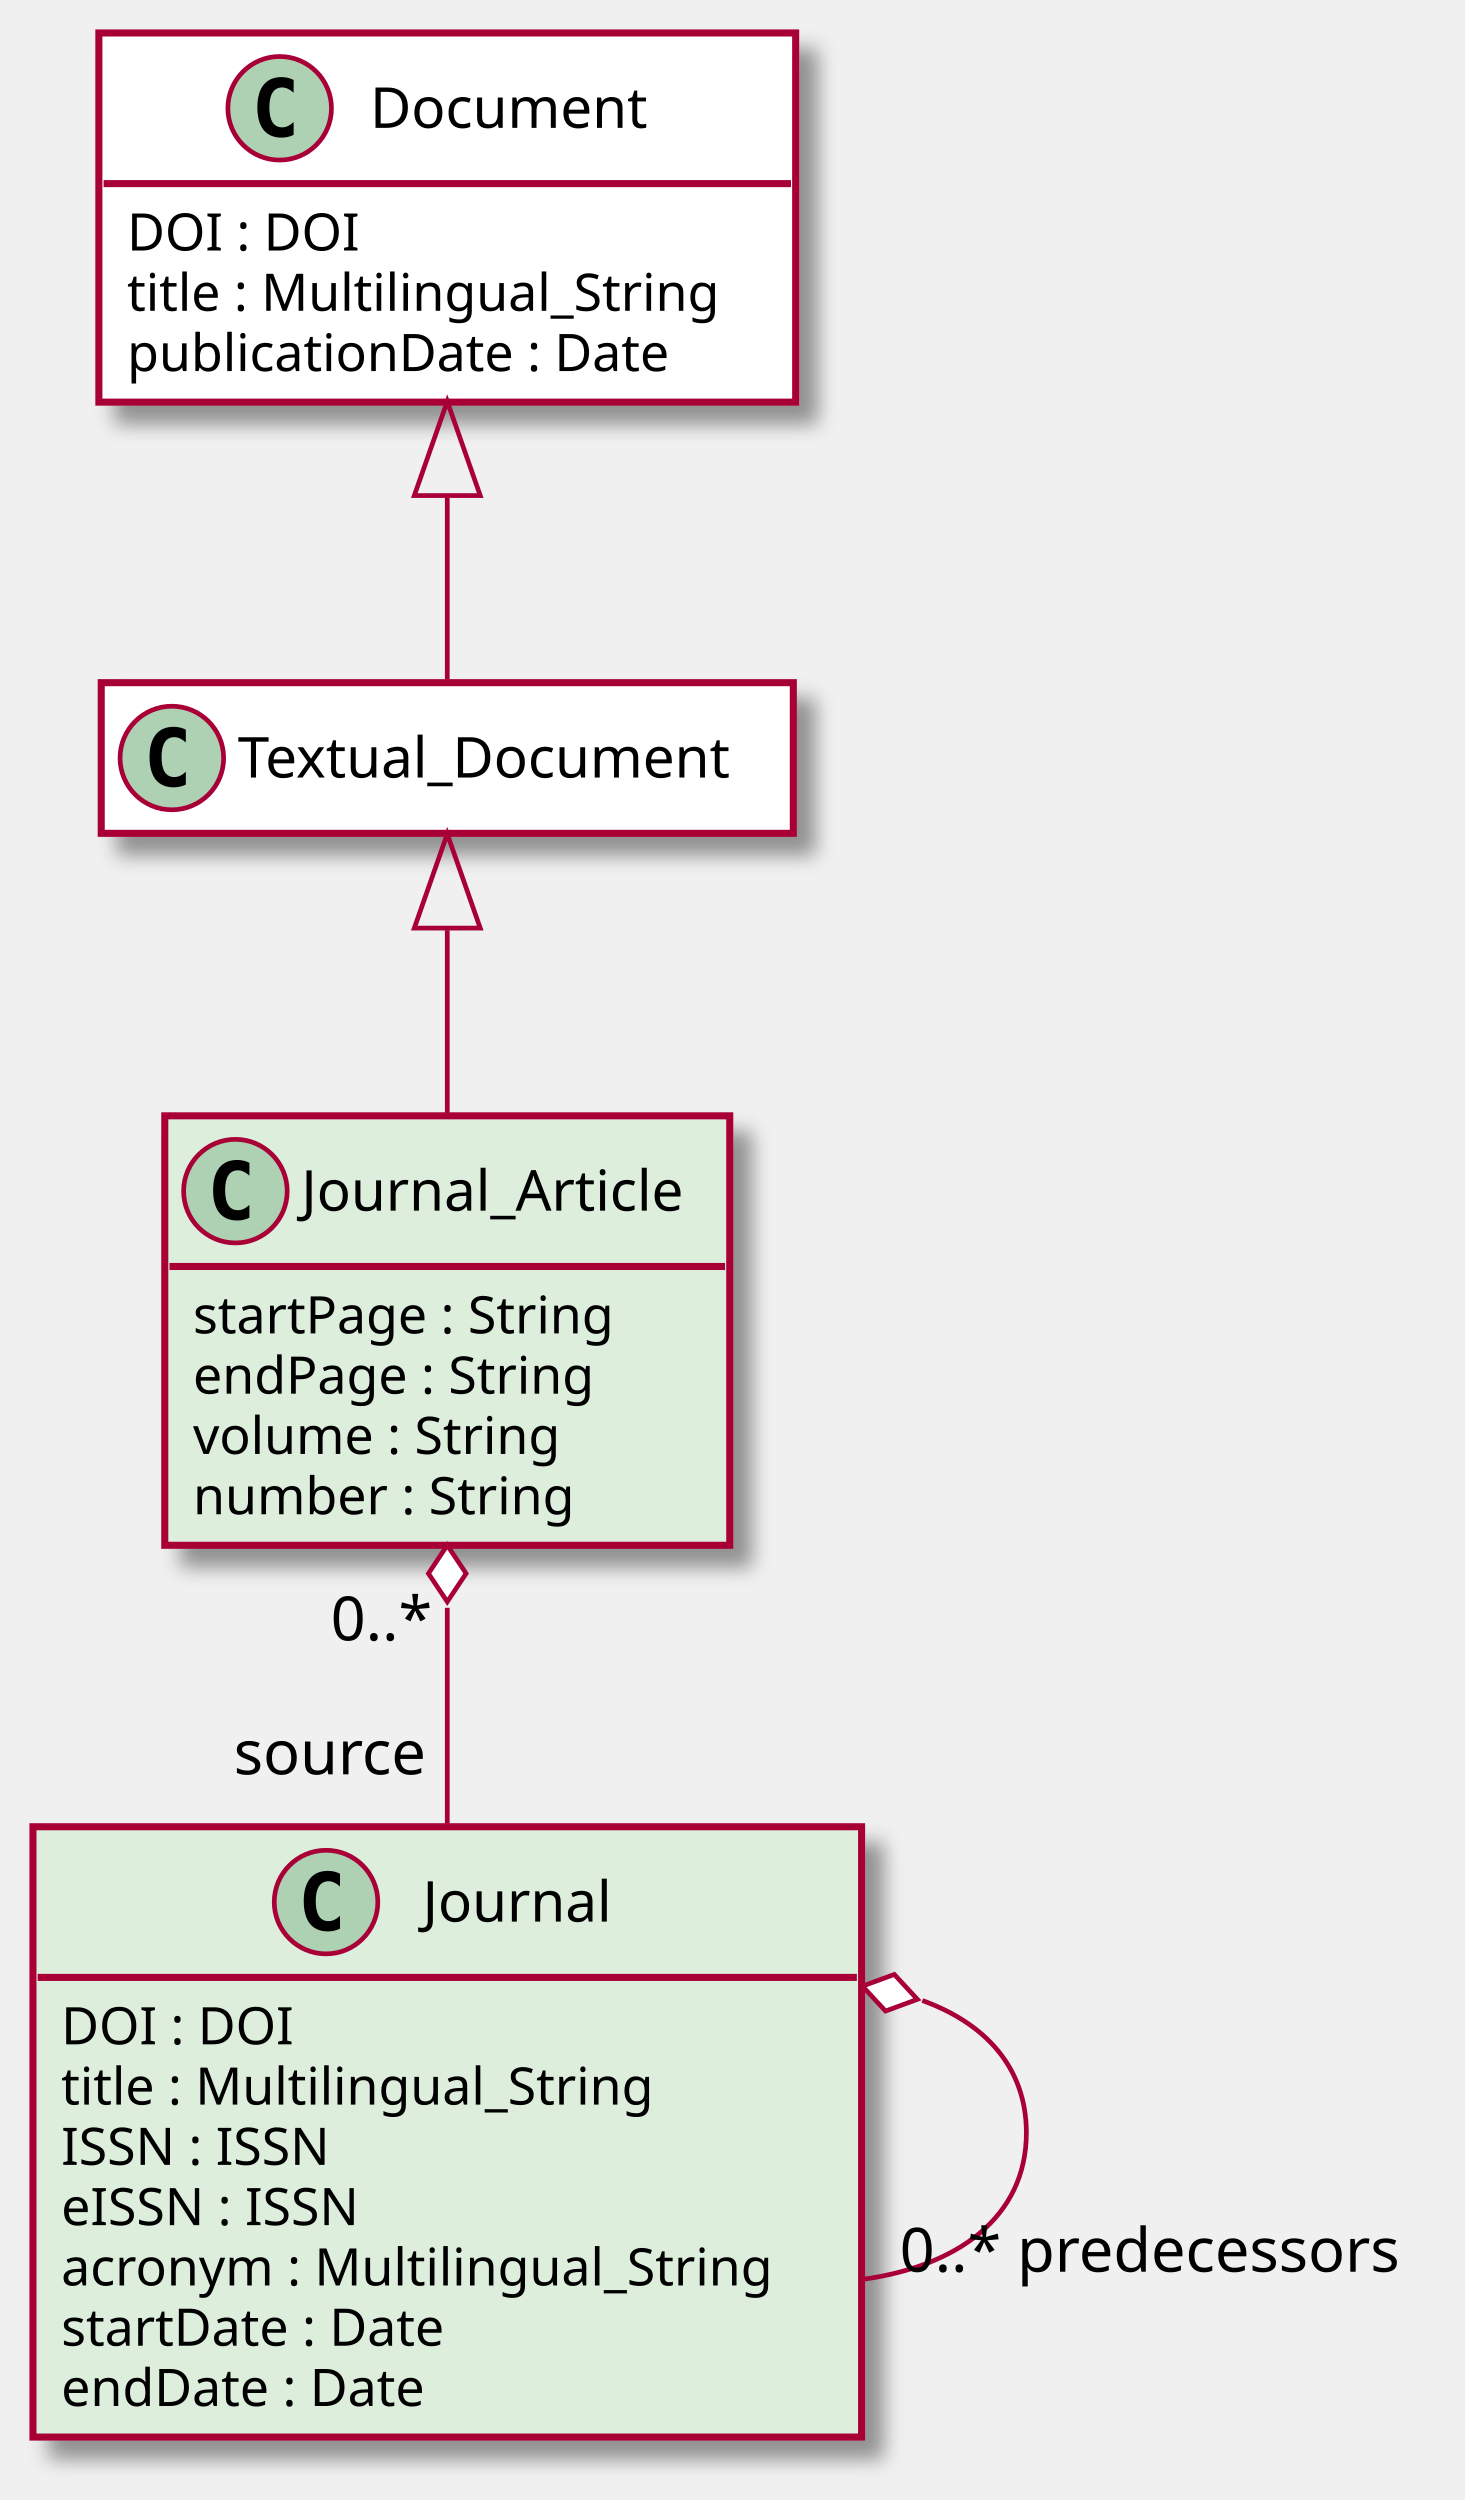
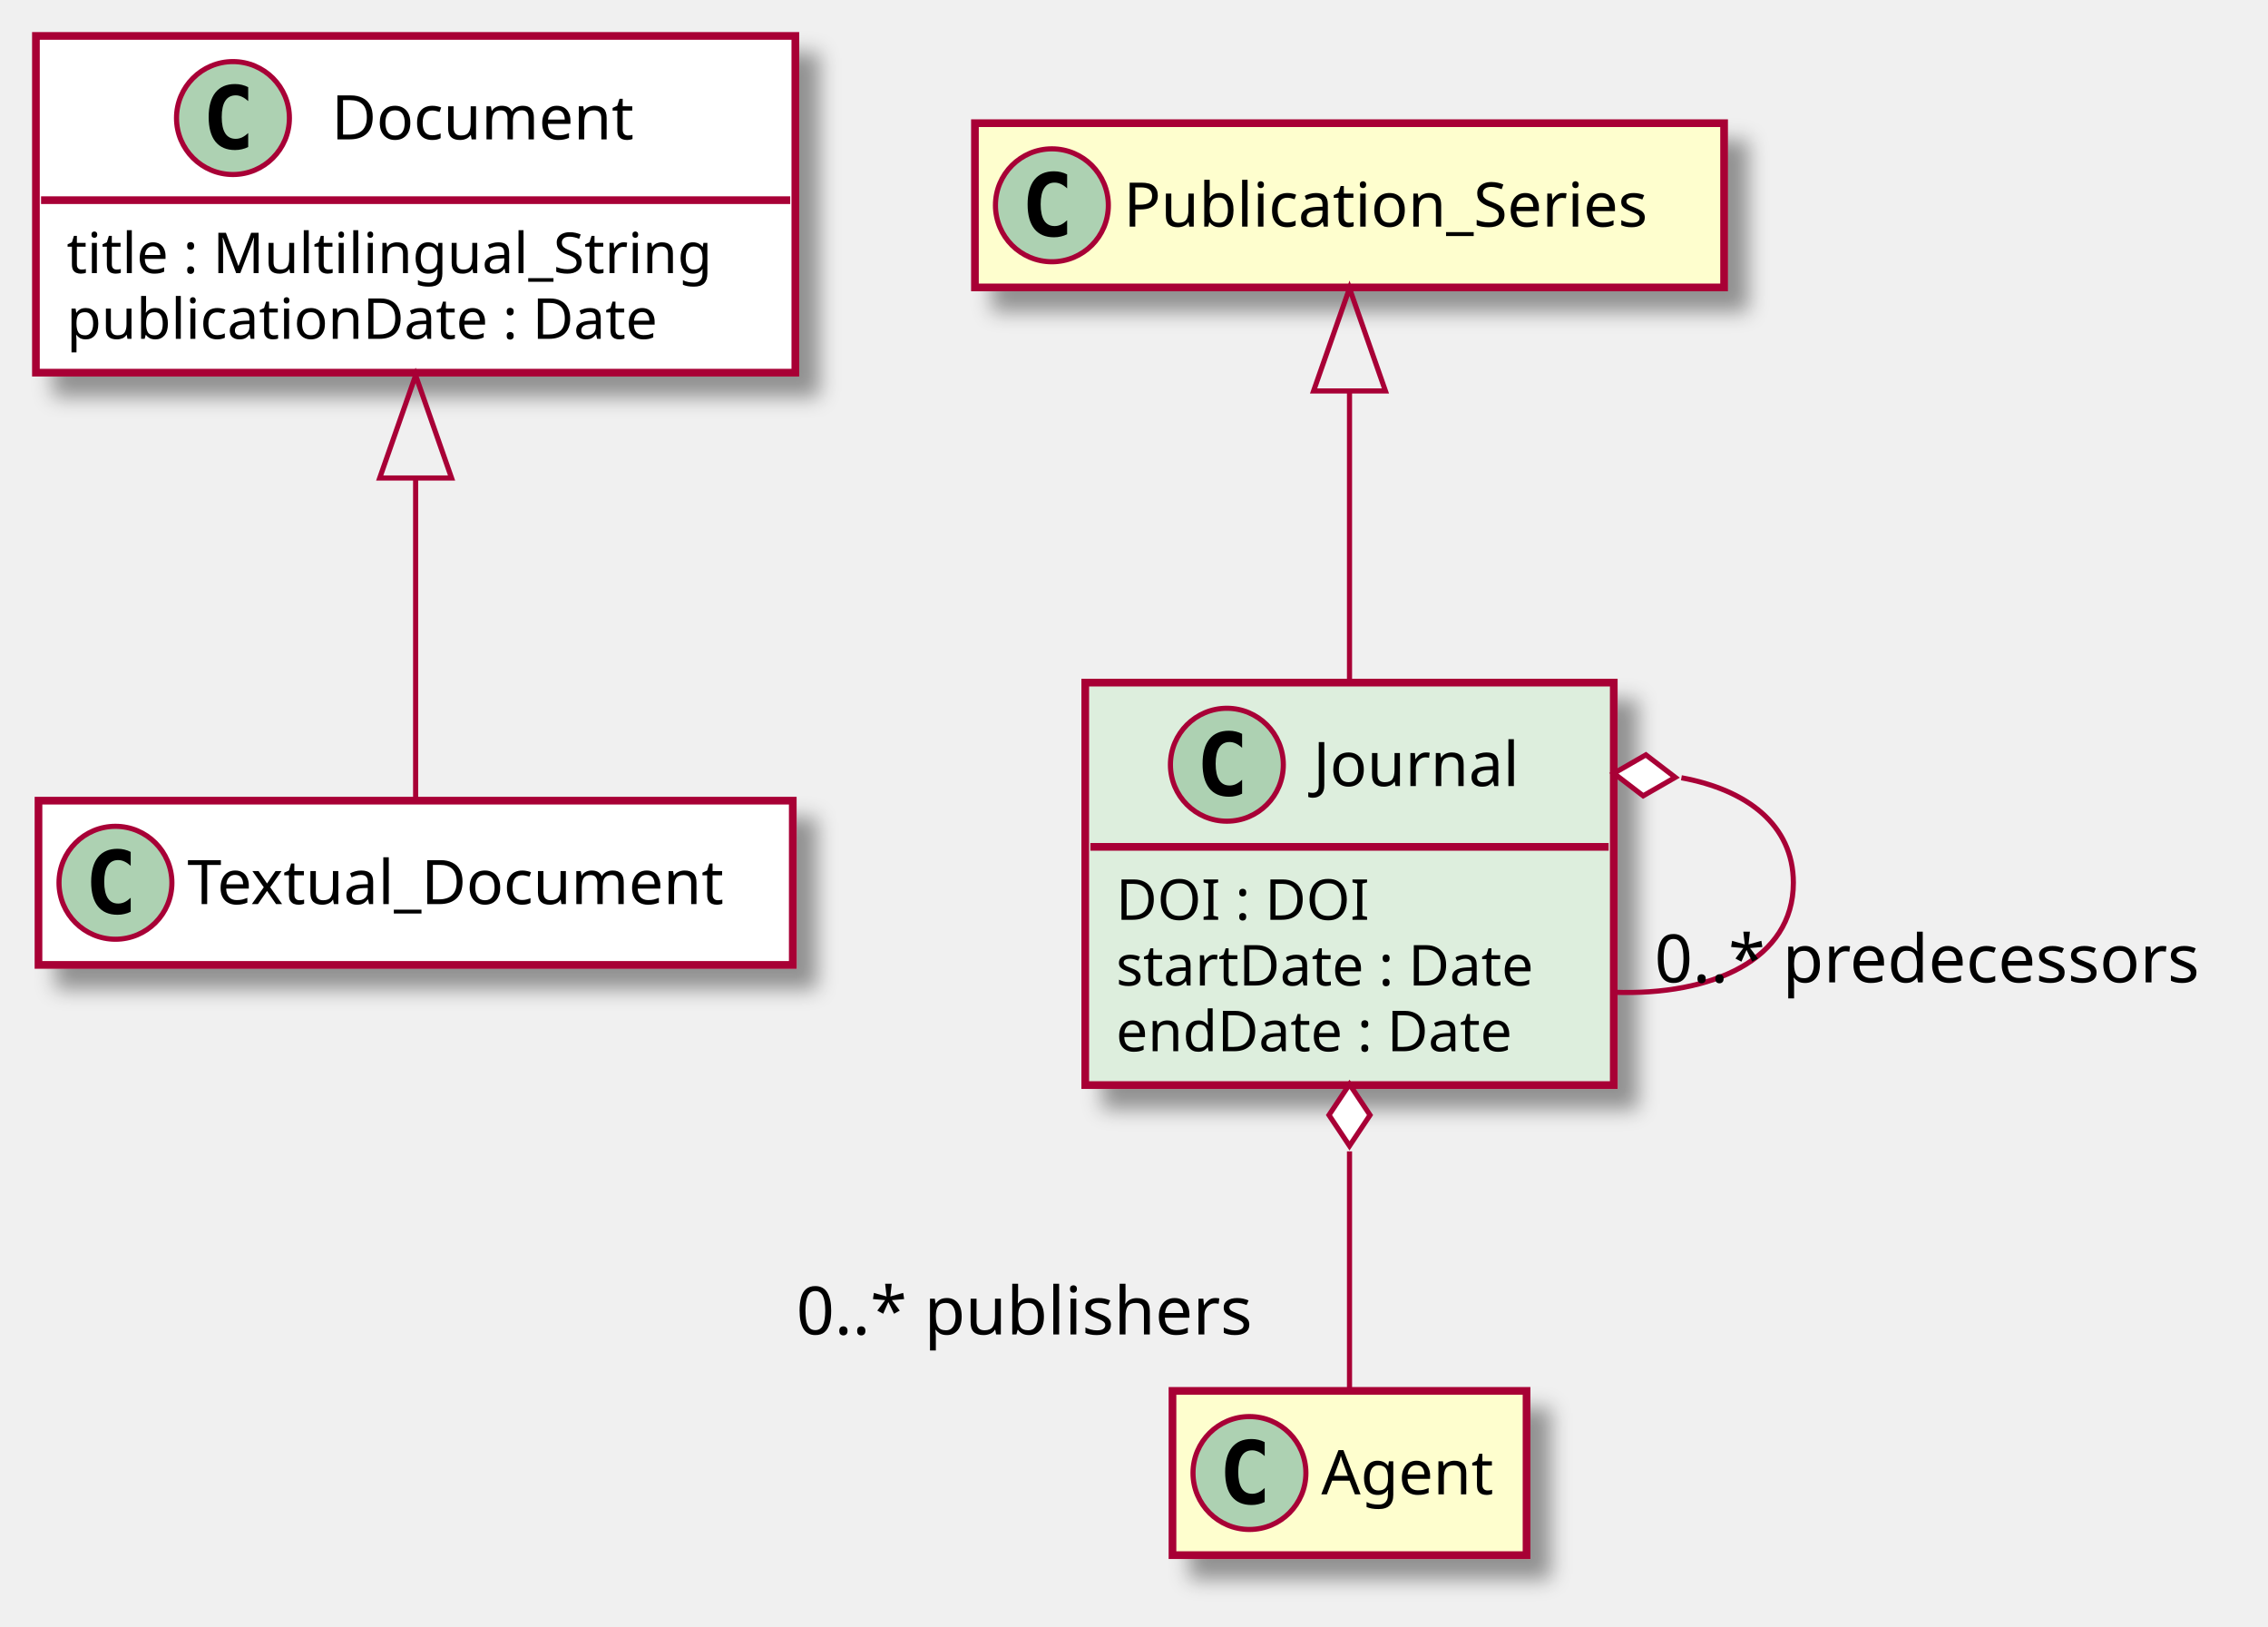
- <svg xmlns="http://www.w3.org/2000/svg" contentScriptType="application/ecmascript" contentStyleType="text/css" height="531px" preserveAspectRatio="none" style="width:311px;height:531px;background:#FFFFFF;" version="1.1" viewBox="0 0 311 531" width="311px" zoomAndPan="magnify">
+ <svg xmlns="http://www.w3.org/2000/svg" contentScriptType="application/ecmascript" contentStyleType="text/css" height="317px" preserveAspectRatio="none" style="width:442px;height:317px;background:#FFFFFF;" version="1.1" viewBox="0 0 442 317" width="442px" zoomAndPan="magnify">
  <defs>
-     <filter height="300%" id="f7r01xajvluw8" width="300%" x="-1" y="-1">
+     <filter height="300%" id="f1hw80asw6631g" width="300%" x="-1" y="-1">
      <feGaussianBlur result="blurOut" stdDeviation="2.0" />
      <feColorMatrix in="blurOut" result="blurOut2" type="matrix" values="0 0 0 0 0 0 0 0 0 0 0 0 0 0 0 0 0 0 .4 0" />
      <feOffset dx="4.0" dy="4.0" in="blurOut2" result="blurOut3" />
      <feBlend in="SourceGraphic" in2="blurOut3" mode="normal" />
    </filter>
  </defs>
  <g>
-     <rect codeLine="199" fill="#FFFFFF" filter="url(#f7r01xajvluw8)" height="78.414" id="Document" style="stroke:#A80036;stroke-width:1.5;" width="148" x="21" y="7" />
-     <ellipse cx="59.4" cy="23" fill="#ADD1B2" rx="11" ry="11" style="stroke:#A80036;stroke-width:1.0;" />
-     <path d="M62.369,28.641 Q61.791,28.938 61.15,29.078 Q60.509,29.234 59.806,29.234 Q57.306,29.234 55.978,27.594 Q54.666,25.938 54.666,22.812 Q54.666,19.688 55.978,18.031 Q57.306,16.375 59.806,16.375 Q60.509,16.375 61.15,16.531 Q61.806,16.688 62.369,16.984 L62.369,19.703 Q61.744,19.125 61.15,18.859 Q60.556,18.578 59.931,18.578 Q58.587,18.578 57.9,19.656 Q57.212,20.719 57.212,22.812 Q57.212,24.906 57.9,25.984 Q58.587,27.047 59.931,27.047 Q60.556,27.047 61.15,26.781 Q61.744,26.5 62.369,25.922 L62.369,28.641 Z " fill="#000000" />
-     <text fill="#000000" font-family="sans-serif" font-size="12" lengthAdjust="spacing" textLength="64" x="78.6" y="27.154">Document</text>
-     <line style="stroke:#A80036;stroke-width:1.5;" x1="22" x2="168" y1="39" y2="39" />
-     <text fill="#000000" font-family="sans-serif" font-size="11" lengthAdjust="spacing" textLength="52" x="27" y="53.21">DOI : DOI</text>
-     <text fill="#000000" font-family="sans-serif" font-size="11" lengthAdjust="spacing" textLength="136" x="27" y="66.015">title : Multilingual_String</text>
-     <text fill="#000000" font-family="sans-serif" font-size="11" lengthAdjust="spacing" textLength="125" x="27" y="78.82">publicationDate : Date</text>
-     <rect codeLine="207" fill="#FFFFFF" filter="url(#f7r01xajvluw8)" height="32" id="Textual_Document" style="stroke:#A80036;stroke-width:1.5;" width="147" x="21.5" y="145" />
-     <ellipse cx="36.5" cy="161" fill="#ADD1B2" rx="11" ry="11" style="stroke:#A80036;stroke-width:1.0;" />
-     <path d="M39.469,166.641 Q38.891,166.938 38.25,167.078 Q37.609,167.234 36.906,167.234 Q34.406,167.234 33.078,165.594 Q31.766,163.938 31.766,160.812 Q31.766,157.688 33.078,156.031 Q34.406,154.375 36.906,154.375 Q37.609,154.375 38.25,154.531 Q38.906,154.688 39.469,154.984 L39.469,157.703 Q38.844,157.125 38.25,156.859 Q37.656,156.578 37.031,156.578 Q35.688,156.578 35,157.656 Q34.312,158.719 34.312,160.812 Q34.312,162.906 35,163.984 Q35.688,165.047 37.031,165.047 Q37.656,165.047 38.25,164.781 Q38.844,164.5 39.469,163.922 L39.469,166.641 Z " fill="#000000" />
-     <text fill="#000000" font-family="sans-serif" font-size="12" lengthAdjust="spacing" textLength="115" x="50.5" y="165.154">Textual_Document</text>
-     <rect codeLine="19" fill="#DDEEDD" filter="url(#f7r01xajvluw8)" height="129.633" id="Journal" style="stroke:#A80036;stroke-width:1.5;" width="176" x="7" y="388" />
-     <ellipse cx="69.25" cy="404" fill="#ADD1B2" rx="11" ry="11" style="stroke:#A80036;stroke-width:1.0;" />
-     <path d="M72.219,409.641 Q71.641,409.938 71,410.078 Q70.359,410.234 69.656,410.234 Q67.156,410.234 65.828,408.594 Q64.516,406.938 64.516,403.812 Q64.516,400.688 65.828,399.031 Q67.156,397.375 69.656,397.375 Q70.359,397.375 71,397.531 Q71.656,397.688 72.219,397.984 L72.219,400.703 Q71.594,400.125 71,399.859 Q70.406,399.578 69.781,399.578 Q68.438,399.578 67.75,400.656 Q67.062,401.719 67.062,403.812 Q67.062,405.906 67.75,406.984 Q68.438,408.047 69.781,408.047 Q70.406,408.047 71,407.781 Q71.594,407.5 72.219,406.922 L72.219,409.641 Z " fill="#000000" />
-     <text fill="#000000" font-family="sans-serif" font-size="12" lengthAdjust="spacing" textLength="43" x="89.75" y="408.154">Journal</text>
-     <line style="stroke:#A80036;stroke-width:1.5;" x1="8" x2="182" y1="420" y2="420" />
-     <text fill="#000000" font-family="sans-serif" font-size="11" lengthAdjust="spacing" textLength="52" x="13" y="434.21">DOI : DOI</text>
-     <text fill="#000000" font-family="sans-serif" font-size="11" lengthAdjust="spacing" textLength="136" x="13" y="447.015">title : Multilingual_String</text>
-     <text fill="#000000" font-family="sans-serif" font-size="11" lengthAdjust="spacing" textLength="66" x="13" y="459.82">ISSN : ISSN</text>
-     <text fill="#000000" font-family="sans-serif" font-size="11" lengthAdjust="spacing" textLength="73" x="13" y="472.625">eISSN : ISSN</text>
-     <text fill="#000000" font-family="sans-serif" font-size="11" lengthAdjust="spacing" textLength="164" x="13" y="485.429">acronym : Multilingual_String</text>
-     <text fill="#000000" font-family="sans-serif" font-size="11" lengthAdjust="spacing" textLength="91" x="13" y="498.234">startDate : Date</text>
-     <text fill="#000000" font-family="sans-serif" font-size="11" lengthAdjust="spacing" textLength="85" x="13" y="511.039">endDate : Date</text>
-     <rect codeLine="29" fill="#DDEEDD" filter="url(#f7r01xajvluw8)" height="91.219" id="Journal_Article" style="stroke:#A80036;stroke-width:1.5;" width="120" x="35" y="237" />
-     <ellipse cx="50" cy="253" fill="#ADD1B2" rx="11" ry="11" style="stroke:#A80036;stroke-width:1.0;" />
-     <path d="M52.969,258.641 Q52.391,258.938 51.75,259.078 Q51.109,259.234 50.406,259.234 Q47.906,259.234 46.578,257.594 Q45.266,255.938 45.266,252.812 Q45.266,249.688 46.578,248.031 Q47.906,246.375 50.406,246.375 Q51.109,246.375 51.75,246.531 Q52.406,246.688 52.969,246.984 L52.969,249.703 Q52.344,249.125 51.75,248.859 Q51.156,248.578 50.531,248.578 Q49.188,248.578 48.5,249.656 Q47.812,250.719 47.812,252.812 Q47.812,254.906 48.5,255.984 Q49.188,257.047 50.531,257.047 Q51.156,257.047 51.75,256.781 Q52.344,256.5 52.969,255.922 L52.969,258.641 Z " fill="#000000" />
-     <text fill="#000000" font-family="sans-serif" font-size="12" lengthAdjust="spacing" textLength="88" x="64" y="257.154">Journal_Article</text>
-     <line style="stroke:#A80036;stroke-width:1.5;" x1="36" x2="154" y1="269" y2="269" />
-     <text fill="#000000" font-family="sans-serif" font-size="11" lengthAdjust="spacing" textLength="101" x="41" y="283.21">startPage : String</text>
-     <text fill="#000000" font-family="sans-serif" font-size="11" lengthAdjust="spacing" textLength="95" x="41" y="296.015">endPage : String</text>
-     <text fill="#000000" font-family="sans-serif" font-size="11" lengthAdjust="spacing" textLength="87" x="41" y="308.82">volume : String</text>
-     <text fill="#000000" font-family="sans-serif" font-size="11" lengthAdjust="spacing" textLength="90" x="41" y="321.625">number : String</text>
-     <path codeLine="212" d="M95,105.39 C95,120.09 95,134.62 95,144.99 " fill="none" id="Document-backto-Textual_Document" style="stroke:#A80036;stroke-width:1.0;" />
-     <polygon fill="none" points="88,105.26,95,85.26,102,105.26,88,105.26" style="stroke:#A80036;stroke-width:1.0;" />
-     <path codeLine="90" d="M95,197.57 C95,209.92 95,223.94 95,236.93 " fill="none" id="Textual_Document-backto-Journal_Article" style="stroke:#A80036;stroke-width:1.0;" />
-     <polygon fill="none" points="88,197.13,95,177.13,102,197.13,88,197.13" style="stroke:#A80036;stroke-width:1.0;" />
-     <path codeLine="99" d="M195.9,424.91 C209.19,429.7 218,439.07 218,453 C218,471.01 203.27,481.39 183.18,484.14 " fill="none" id="Journal-backto-Journal" style="stroke:#A80036;stroke-width:1.0;" />
-     <polygon fill="#FFFFFF" points="183.18,421.86,188.083,427.148,194.85,424.656,189.947,419.368,183.18,421.86" style="stroke:#A80036;stroke-width:1.0;" />
-     <text fill="#000000" font-family="sans-serif" font-size="13" lengthAdjust="spacing" textLength="113" x="191.092" y="482.513">0..* predecessors</text>
-     <path codeLine="103" d="M95,341.5 C95,356.4 95,372.53 95,387.73 " fill="none" id="Journal_Article-backto-Journal" style="stroke:#A80036;stroke-width:1.0;" />
-     <polygon fill="#FFFFFF" points="95,328.21,91,334.21,95,340.21,99,334.21,95,328.21" style="stroke:#A80036;stroke-width:1.0;" />
-     <text fill="#000000" font-family="sans-serif" font-size="13" lengthAdjust="spacing" textLength="23" x="70.239" y="348.418">0..*</text>
-     <text fill="#000000" font-family="sans-serif" font-size="13" lengthAdjust="spacing" textLength="43" x="49.648" y="376.865">source</text>
+     <rect codeLine="254" fill="#FFFFFF" filter="url(#f1hw80asw6631g)" height="65.609" id="Document" style="stroke:#A80036;stroke-width:1.5;" width="148" x="7" y="7" />
+     <ellipse cx="45.4" cy="23" fill="#ADD1B2" rx="11" ry="11" style="stroke:#A80036;stroke-width:1.0;" />
+     <path d="M48.369,28.641 Q47.791,28.938 47.15,29.078 Q46.509,29.234 45.806,29.234 Q43.306,29.234 41.978,27.594 Q40.666,25.938 40.666,22.812 Q40.666,19.688 41.978,18.031 Q43.306,16.375 45.806,16.375 Q46.509,16.375 47.15,16.531 Q47.806,16.688 48.369,16.984 L48.369,19.703 Q47.744,19.125 47.15,18.859 Q46.556,18.578 45.931,18.578 Q44.587,18.578 43.9,19.656 Q43.212,20.719 43.212,22.812 Q43.212,24.906 43.9,25.984 Q44.587,27.047 45.931,27.047 Q46.556,27.047 47.15,26.781 Q47.744,26.5 48.369,25.922 L48.369,28.641 Z " fill="#000000" />
+     <text fill="#000000" font-family="sans-serif" font-size="12" lengthAdjust="spacing" textLength="64" x="64.6" y="27.154">Document</text>
+     <line style="stroke:#A80036;stroke-width:1.5;" x1="8" x2="154" y1="39" y2="39" />
+     <text fill="#000000" font-family="sans-serif" font-size="11" lengthAdjust="spacing" textLength="136" x="13" y="53.21">title : Multilingual_String</text>
+     <text fill="#000000" font-family="sans-serif" font-size="11" lengthAdjust="spacing" textLength="125" x="13" y="66.015">publicationDate : Date</text>
+     <rect codeLine="261" fill="#FFFFFF" filter="url(#f1hw80asw6631g)" height="32" id="Textual_Document" style="stroke:#A80036;stroke-width:1.5;" width="147" x="7.5" y="156" />
+     <ellipse cx="22.5" cy="172" fill="#ADD1B2" rx="11" ry="11" style="stroke:#A80036;stroke-width:1.0;" />
+     <path d="M25.469,177.641 Q24.891,177.938 24.25,178.078 Q23.609,178.234 22.906,178.234 Q20.406,178.234 19.078,176.594 Q17.766,174.938 17.766,171.812 Q17.766,168.688 19.078,167.031 Q20.406,165.375 22.906,165.375 Q23.609,165.375 24.25,165.531 Q24.906,165.688 25.469,165.984 L25.469,168.703 Q24.844,168.125 24.25,167.859 Q23.656,167.578 23.031,167.578 Q21.688,167.578 21,168.656 Q20.312,169.719 20.312,171.812 Q20.312,173.906 21,174.984 Q21.688,176.047 23.031,176.047 Q23.656,176.047 24.25,175.781 Q24.844,175.5 25.469,174.922 L25.469,177.641 Z " fill="#000000" />
+     <text fill="#000000" font-family="sans-serif" font-size="12" lengthAdjust="spacing" textLength="115" x="36.5" y="176.154">Textual_Document</text>
+     <rect codeLine="19" fill="#DDEEDD" filter="url(#f1hw80asw6631g)" height="78.414" id="Journal" style="stroke:#A80036;stroke-width:1.5;" width="103" x="211.5" y="133" />
+     <ellipse cx="239.1" cy="149" fill="#ADD1B2" rx="11" ry="11" style="stroke:#A80036;stroke-width:1.0;" />
+     <path d="M242.069,154.641 Q241.491,154.938 240.85,155.078 Q240.209,155.234 239.506,155.234 Q237.006,155.234 235.678,153.594 Q234.366,151.938 234.366,148.812 Q234.366,145.688 235.678,144.031 Q237.006,142.375 239.506,142.375 Q240.209,142.375 240.85,142.531 Q241.506,142.688 242.069,142.984 L242.069,145.703 Q241.444,145.125 240.85,144.859 Q240.256,144.578 239.631,144.578 Q238.287,144.578 237.6,145.656 Q236.912,146.719 236.912,148.812 Q236.912,150.906 237.6,151.984 Q238.287,153.047 239.631,153.047 Q240.256,153.047 240.85,152.781 Q241.444,152.5 242.069,151.922 L242.069,154.641 Z " fill="#000000" />
+     <text fill="#000000" font-family="sans-serif" font-size="12" lengthAdjust="spacing" textLength="43" x="255.9" y="153.154">Journal</text>
+     <line style="stroke:#A80036;stroke-width:1.5;" x1="212.5" x2="313.5" y1="165" y2="165" />
+     <text fill="#000000" font-family="sans-serif" font-size="11" lengthAdjust="spacing" textLength="52" x="217.5" y="179.21">DOI : DOI</text>
+     <text fill="#000000" font-family="sans-serif" font-size="11" lengthAdjust="spacing" textLength="91" x="217.5" y="192.015">startDate : Date</text>
+     <text fill="#000000" font-family="sans-serif" font-size="11" lengthAdjust="spacing" textLength="85" x="217.5" y="204.82">endDate : Date</text>
+     <rect fill="#FEFECE" filter="url(#f1hw80asw6631g)" height="32" id="Publication_Series" style="stroke:#A80036;stroke-width:1.5;" width="146" x="190" y="24" />
+     <ellipse cx="205" cy="40" fill="#ADD1B2" rx="11" ry="11" style="stroke:#A80036;stroke-width:1.0;" />
+     <path d="M207.969,45.641 Q207.391,45.938 206.75,46.078 Q206.109,46.234 205.406,46.234 Q202.906,46.234 201.578,44.594 Q200.266,42.938 200.266,39.812 Q200.266,36.688 201.578,35.031 Q202.906,33.375 205.406,33.375 Q206.109,33.375 206.75,33.531 Q207.406,33.688 207.969,33.984 L207.969,36.703 Q207.344,36.125 206.75,35.859 Q206.156,35.578 205.531,35.578 Q204.188,35.578 203.5,36.656 Q202.812,37.719 202.812,39.812 Q202.812,41.906 203.5,42.984 Q204.188,44.047 205.531,44.047 Q206.156,44.047 206.75,43.781 Q207.344,43.5 207.969,42.922 L207.969,45.641 Z " fill="#000000" />
+     <text fill="#000000" font-family="sans-serif" font-size="12" lengthAdjust="spacing" textLength="114" x="219" y="44.154">Publication_Series</text>
+     <rect fill="#FEFECE" filter="url(#f1hw80asw6631g)" height="32" id="Agent" style="stroke:#A80036;stroke-width:1.5;" width="69" x="228.5" y="271" />
+     <ellipse cx="243.5" cy="287" fill="#ADD1B2" rx="11" ry="11" style="stroke:#A80036;stroke-width:1.0;" />
+     <path d="M246.469,292.641 Q245.891,292.938 245.25,293.078 Q244.609,293.234 243.906,293.234 Q241.406,293.234 240.078,291.594 Q238.766,289.938 238.766,286.812 Q238.766,283.688 240.078,282.031 Q241.406,280.375 243.906,280.375 Q244.609,280.375 245.25,280.531 Q245.906,280.688 246.469,280.984 L246.469,283.703 Q245.844,283.125 245.25,282.859 Q244.656,282.578 244.031,282.578 Q242.688,282.578 242,283.656 Q241.312,284.719 241.312,286.812 Q241.312,288.906 242,289.984 Q242.688,291.047 244.031,291.047 Q244.656,291.047 245.25,290.781 Q245.844,290.5 246.469,289.922 L246.469,292.641 Z " fill="#000000" />
+     <text fill="#000000" font-family="sans-serif" font-size="12" lengthAdjust="spacing" textLength="37" x="257.5" y="291.154">Agent</text>
+     <path codeLine="266" d="M81,93.26 C81,115.74 81,140.33 81,155.71 " fill="none" id="Document-backto-Textual_Document" style="stroke:#A80036;stroke-width:1.0;" />
+     <polygon fill="none" points="74,93.13,81,73.13,88,93.13,74,93.13" style="stroke:#A80036;stroke-width:1.0;" />
+     <path codeLine="25" d="M263,76.2 C263,93.74 263,114.98 263,132.91 " fill="none" id="Publication_Series-backto-Journal" style="stroke:#A80036;stroke-width:1.0;" />
+     <polygon fill="none" points="256,76.17,263,56.17,270,76.17,256,76.17" style="stroke:#A80036;stroke-width:1.0;" />
+     <path codeLine="148" d="M327.68,151.54 C340.43,153.87 349.5,160.69 349.5,172 C349.5,186.92 333.7,194.03 314.51,193.33 " fill="none" id="Journal-backto-Journal" style="stroke:#A80036;stroke-width:1.0;" />
+     <polygon fill="#FFFFFF" points="314.51,150.67,320.233,155.056,326.484,151.46,320.76,147.074,314.51,150.67" style="stroke:#A80036;stroke-width:1.0;" />
+     <text fill="#000000" font-family="sans-serif" font-size="13" lengthAdjust="spacing" textLength="113" x="322.442" y="191.402">0..* predecessors</text>
+     <path codeLine="151" d="M263,224.33 C263,241.33 263,258.96 263,270.99 " fill="none" id="Journal-backto-Agent" style="stroke:#A80036;stroke-width:1.0;" />
+     <polygon fill="#FFFFFF" points="263,211.26,259,217.26,263,223.26,267,217.26,263,211.26" style="stroke:#A80036;stroke-width:1.0;" />
+     <text fill="#000000" font-family="sans-serif" font-size="13" lengthAdjust="spacing" textLength="92" x="155.188" y="259.998">0..* publishers</text>
  </g>
</svg>
